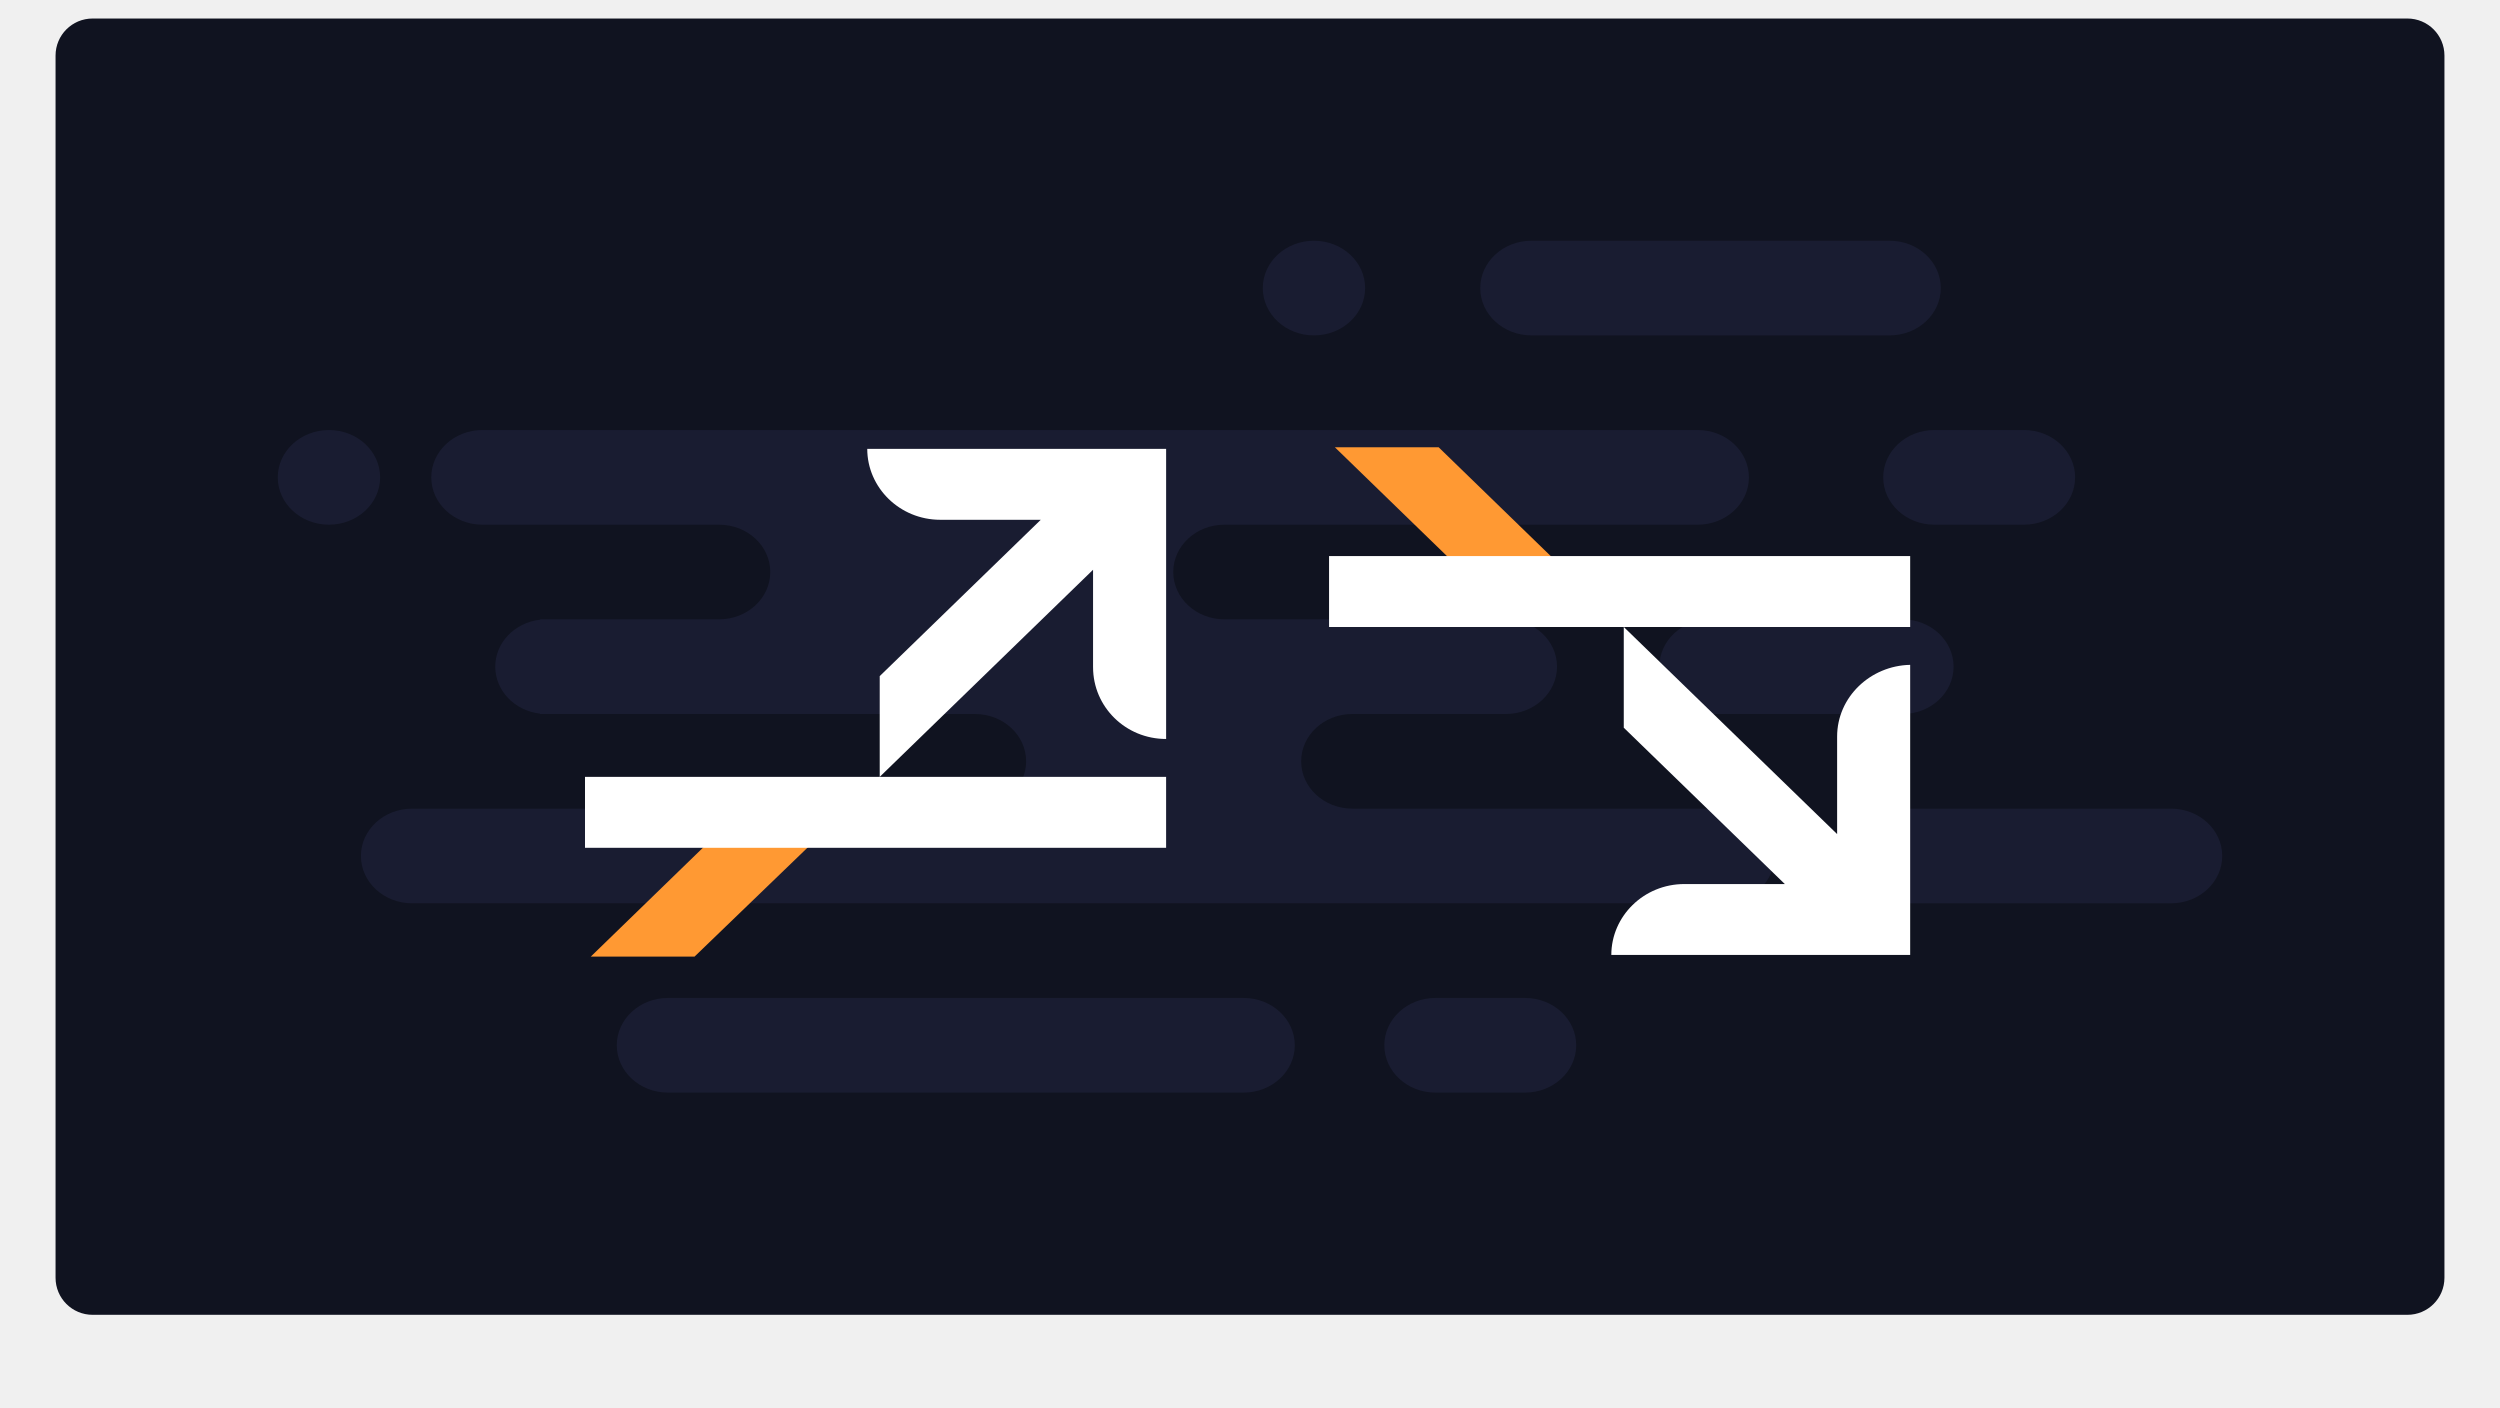
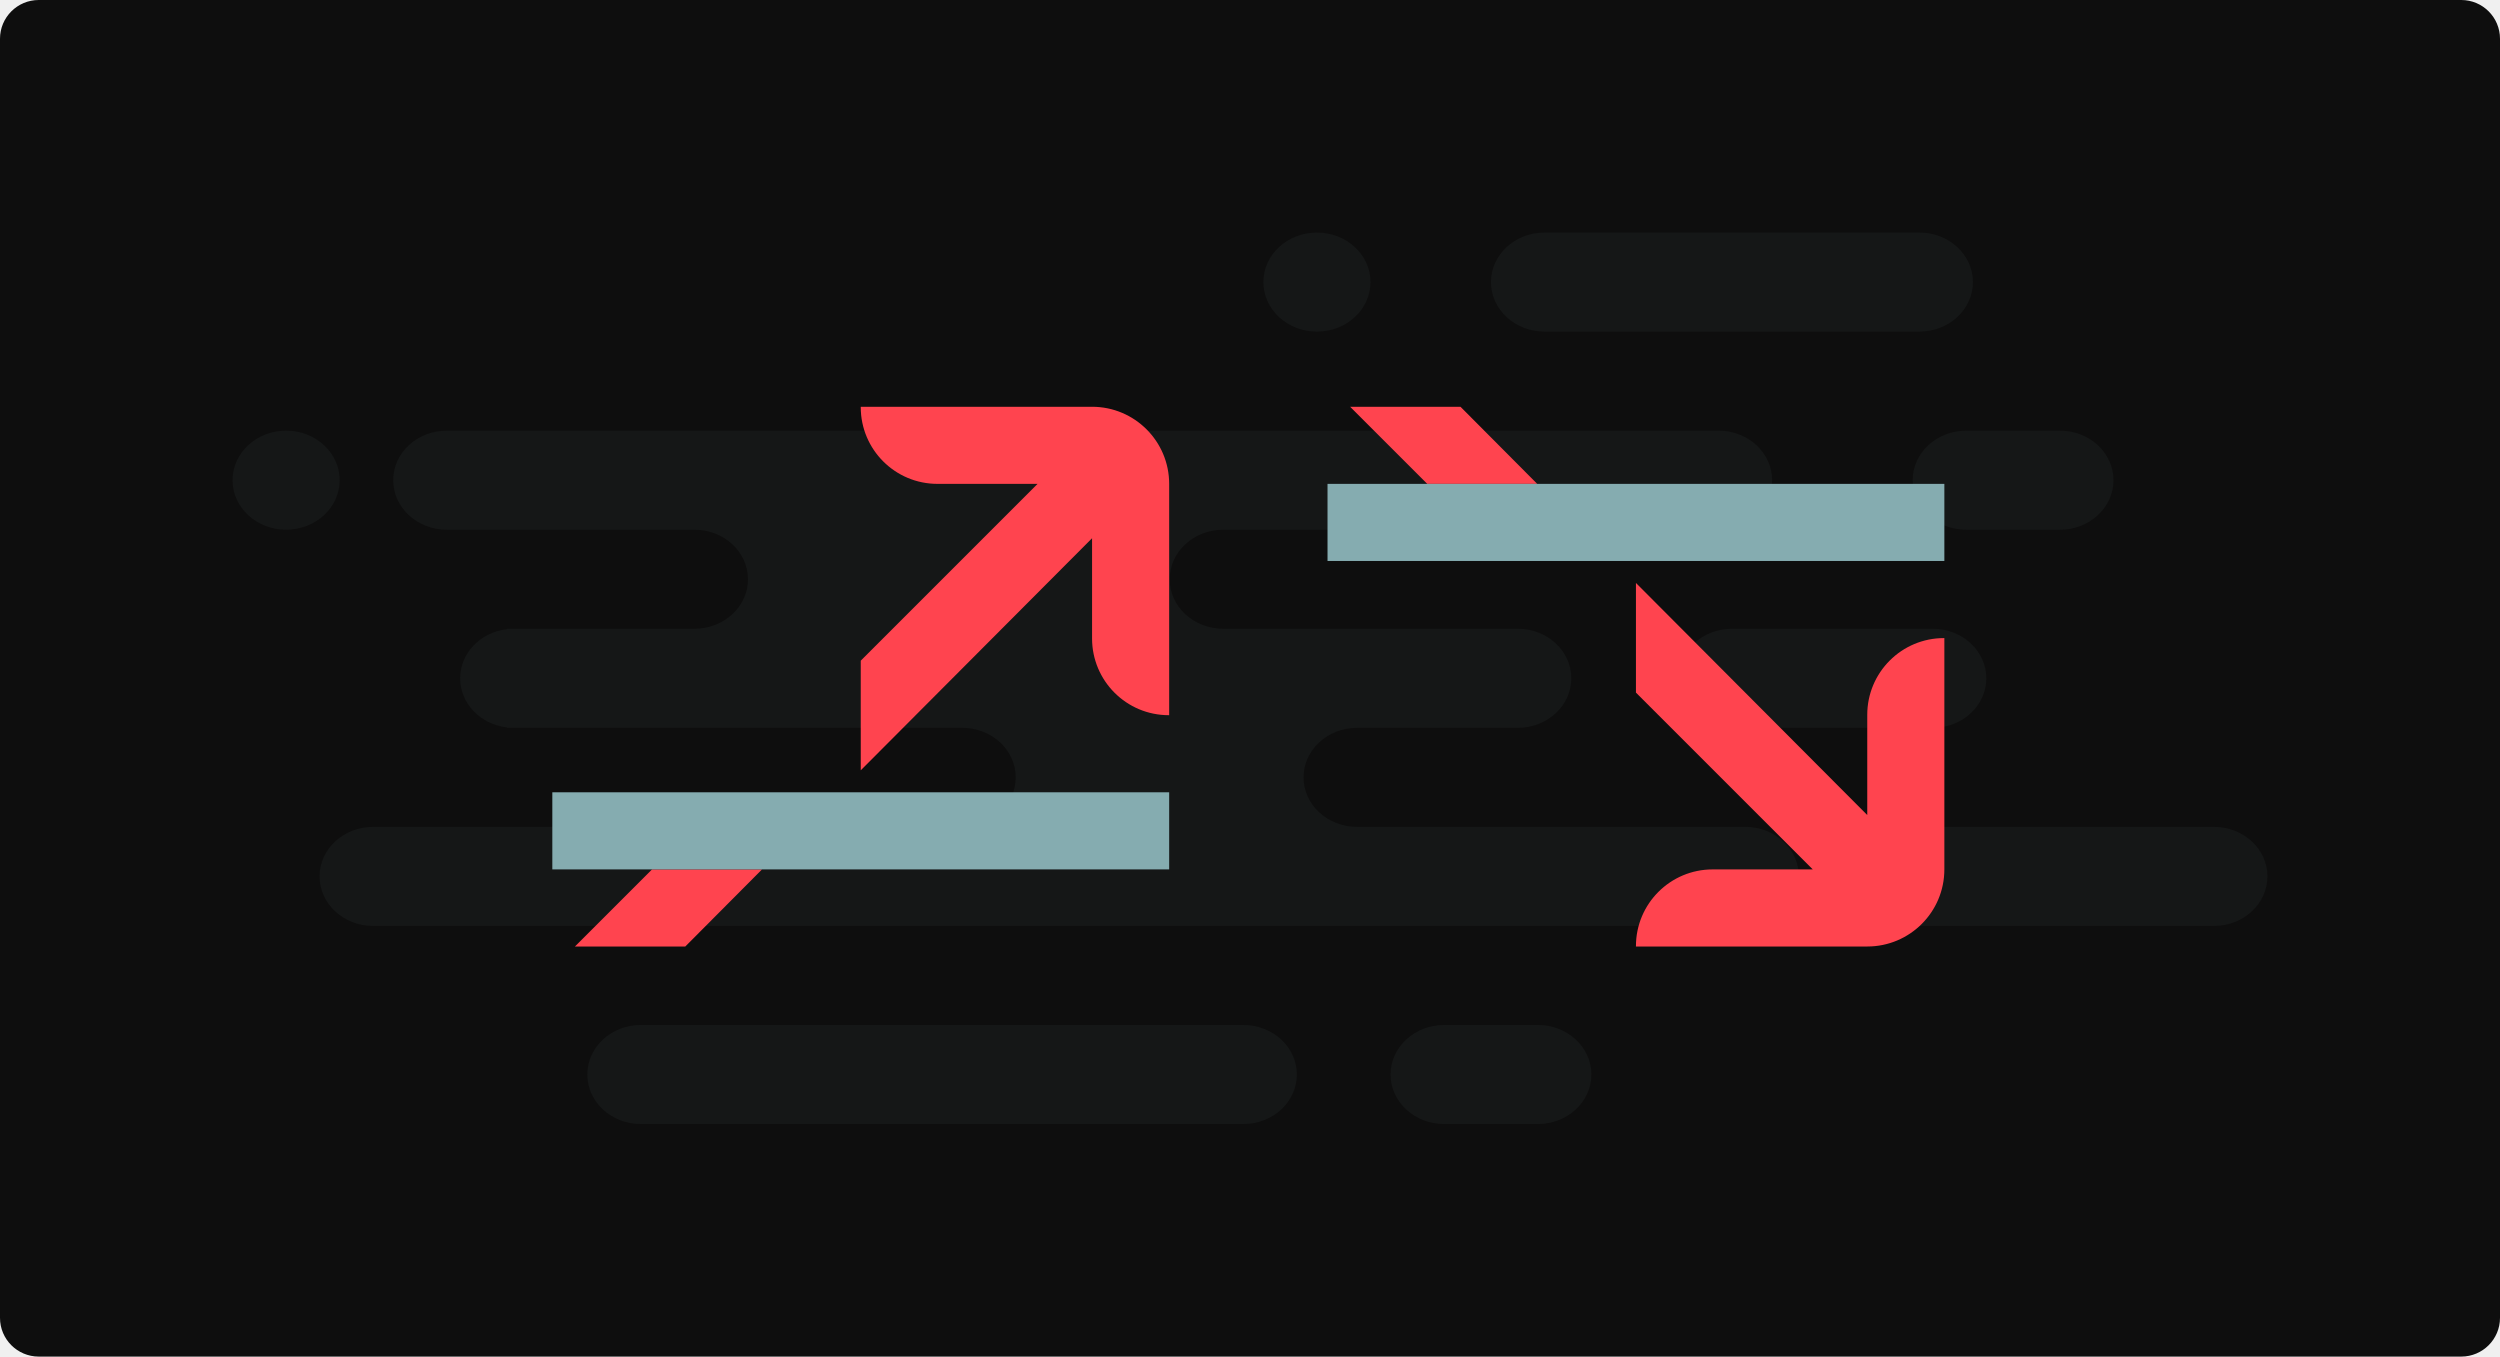
- <svg xmlns="http://www.w3.org/2000/svg" width="270" height="152">
-   <g fill="none" fill-rule="evenodd" transform="translate(6 2)">
-     <rect width="258" height="140" fill="#101320" fill-rule="nonzero" rx="4" />
-     <path fill="#191C31" fill-rule="nonzero" d="M149.033 85.333h31.085c3.053 0 5.527 2.289 5.527 5.111 0 2.823-2.474 5.112-5.527 5.112H38.507c-3.053 0-5.527-2.289-5.527-5.112 0-2.822 2.474-5.11 5.527-5.11h60.79c3.051 0 5.525-2.289 5.525-5.112s-2.474-5.11-5.526-5.11H52.322v-.04c-2.763-.323-4.834-2.496-4.834-5.072s2.071-4.749 4.834-5.072v-.04h19.342c3.053 0 5.527-2.287 5.527-5.11 0-2.823-2.474-5.111-5.527-5.111H46.105c-3.052 0-5.526-2.289-5.526-5.111 0-2.823 2.474-5.112 5.526-5.112h131.25c3.052 0 5.527 2.289 5.527 5.112 0 2.822-2.475 5.11-5.527 5.11h-51.118c-3.052 0-5.526 2.289-5.526 5.112s2.474 5.11 5.526 5.11h30.395c3.052 0 5.526 2.29 5.526 5.112 0 2.823-2.474 5.111-5.526 5.111h-16.58c-3.051 0-5.526 2.288-5.526 5.111s2.475 5.111 5.527 5.111h8.98zM29.526 44.444c3.052 0 5.527 2.289 5.527 5.112 0 2.822-2.475 5.11-5.527 5.11S24 52.379 24 49.557c0-2.823 2.474-5.112 5.526-5.112zM159.395 24h38.684c3.052 0 5.526 2.288 5.526 5.111s-2.474 5.111-5.526 5.111h-38.684c-3.052 0-5.527-2.288-5.527-5.11 0-2.824 2.475-5.112 5.527-5.112zm-23.487 0c3.052 0 5.526 2.288 5.526 5.111s-2.474 5.111-5.526 5.111c-3.052 0-5.526-2.288-5.526-5.11 0-2.824 2.474-5.112 5.526-5.112zm67.006 20.444h9.672c3.052 0 5.526 2.289 5.526 5.112 0 2.822-2.474 5.11-5.526 5.11h-9.672c-3.052 0-5.526-2.288-5.526-5.11 0-2.823 2.474-5.112 5.526-5.112zM178.737 64.89h20.724c3.052 0 5.526 2.288 5.526 5.111s-2.474 5.111-5.526 5.111h-20.724c-3.052 0-5.526-2.288-5.526-5.111s2.474-5.111 5.526-5.111zm19.342 20.444h30.395c3.052 0 5.526 2.289 5.526 5.111 0 2.823-2.474 5.112-5.526 5.112h-30.395c-3.052 0-5.526-2.289-5.526-5.112 0-2.822 2.474-5.11 5.526-5.11zm-131.94 20.445h62.17c3.052 0 5.527 2.288 5.527 5.11 0 2.824-2.475 5.112-5.527 5.112H66.14c-3.053 0-5.527-2.288-5.527-5.111s2.474-5.111 5.526-5.111zm82.894 0h9.67c3.053 0 5.527 2.288 5.527 5.11 0 2.824-2.474 5.112-5.526 5.112h-9.671c-3.052 0-5.526-2.288-5.526-5.111s2.474-5.111 5.526-5.111z" />
-     <path d="M137 38h63.658v63.658H137z" />
-     <path fill="#F93" d="M163.27 59.795l-13.897-13.49h-11.207l19.545 18.973z" />
-     <path fill="#FFF" d="M137.538 58.055h62.761v7.659h-62.761v-7.66zm54.871 19.495c0-4.265 3.587-7.659 7.89-7.746v31.332h-32.277c0-4.178 3.497-7.659 7.89-7.659h10.849l-17.394-16.884v-10.88l23.042 22.368v-10.53z" />
-     <path d="M57 38h63.658v63.658H57z" />
-     <path fill="#F93" d="M82.912 87.907L69.014 101.31H57.807l19.456-18.886z" />
-     <path fill="#FFF" d="M57.18 81.902h62.76v7.659H57.18V81.9zm54.87-11.837v-10.53L89.009 81.901v-10.88l17.394-16.884h-10.85c-4.393 0-7.89-3.481-7.89-7.659h32.278V77.81c-4.393 0-7.89-3.481-7.89-7.746z" />
+ <svg xmlns="http://www.w3.org/2000/svg" width="258px" height="140px" viewBox="0 0 258 140" version="1.1">
+   <g id="Dark-Theme" stroke="none" stroke-width="1" fill="none" fill-rule="evenodd">
+     <g id="images/img-two-trade-types">
+       <g id="image">
+         <rect id="bg-all" fill="#0E0E0E" fill-rule="nonzero" x="0" y="-7.10542736e-15" width="258" height="140" rx="4" />
+         <g id="bg-clouds" transform="translate(24, 24)" fill="#151717" fill-rule="nonzero">
+           <path d="M125.033,61.333 L156.118,61.333 C159.171,61.333 161.645,63.622 161.645,66.444 C161.645,69.267 159.171,71.556 156.118,71.556 L14.507,71.556 C11.454,71.556 8.98,69.267 8.98,66.444 C8.98,63.622 11.454,61.333 14.507,61.333 L75.296,61.333 C78.348,61.333 80.822,59.045 80.822,56.222 C80.822,53.399 78.348,51.111 75.296,51.111 L28.322,51.111 L28.322,51.072 C25.559,50.749 23.488,48.576 23.488,46 C23.488,43.424 25.559,41.251 28.322,40.928 L28.322,40.889 L47.664,40.889 C50.717,40.889 53.191,38.601 53.191,35.778 C53.191,32.955 50.717,30.667 47.664,30.667 L22.105,30.667 C19.053,30.667 16.579,28.378 16.579,25.556 C16.579,22.733 19.053,20.444 22.105,20.444 L153.355,20.444 C156.407,20.444 158.882,22.733 158.882,25.556 C158.882,28.378 156.407,30.667 153.355,30.667 L102.237,30.667 C99.185,30.667 96.711,32.955 96.711,35.778 C96.711,38.601 99.185,40.889 102.237,40.889 L132.632,40.889 C135.684,40.889 138.158,43.177 138.158,46 C138.158,48.823 135.684,51.111 132.632,51.111 L116.053,51.111 C113.001,51.111 110.526,53.399 110.526,56.222 C110.526,59.045 113.001,61.333 116.053,61.333 L125.033,61.333 Z M5.526,20.444 C8.578,20.444 11.053,22.733 11.053,25.556 C11.053,28.378 8.578,30.667 5.526,30.667 C2.474,30.667 0,28.378 0,25.556 C0,22.733 2.474,20.444 5.526,20.444 Z M135.395,-7.10542736e-15 L174.079,-7.10542736e-15 C177.131,-7.10542736e-15 179.605,2.288 179.605,5.111 C179.605,7.934 177.131,10.222 174.079,10.222 L135.395,10.222 C132.343,10.222 129.868,7.934 129.868,5.111 C129.868,2.288 132.343,-7.10542736e-15 135.395,-7.10542736e-15 Z M111.908,-7.10542736e-15 C114.96,-7.10542736e-15 117.434,2.288 117.434,5.111 C117.434,7.934 114.96,10.222 111.908,10.222 C108.856,10.222 106.382,7.934 106.382,5.111 C106.382,2.288 108.856,-7.10542736e-15 111.908,-7.10542736e-15 Z M178.914,20.444 L188.586,20.444 C191.638,20.444 194.112,22.733 194.112,25.556 C194.112,28.378 191.638,30.667 188.586,30.667 L178.914,30.667 C175.862,30.667 173.388,28.378 173.388,25.556 C173.388,22.733 175.862,20.444 178.914,20.444 Z M154.737,40.889 L175.461,40.889 C178.513,40.889 180.987,43.177 180.987,46 C180.987,48.823 178.513,51.111 175.461,51.111 L154.737,51.111 C151.685,51.111 149.211,48.823 149.211,46 C149.211,43.177 151.685,40.889 154.737,40.889 Z M174.079,61.333 L204.474,61.333 C207.526,61.333 210,63.622 210,66.444 C210,69.267 207.526,71.556 204.474,71.556 L174.079,71.556 C171.027,71.556 168.553,69.267 168.553,66.444 C168.553,63.622 171.027,61.333 174.079,61.333 Z M42.138,81.778 L104.309,81.778 C107.361,81.778 109.836,84.066 109.836,86.889 C109.836,89.712 107.361,92 104.309,92 L42.138,92 C39.086,92 36.612,89.712 36.612,86.889 C36.612,84.066 39.086,81.778 42.138,81.778 Z M125.033,81.778 L134.704,81.778 C137.756,81.778 140.23,84.066 140.23,86.889 C140.23,89.712 137.756,92 134.704,92 L125.033,92 C121.981,92 119.507,89.712 119.507,86.889 C119.507,84.066 121.981,81.778 125.033,81.778 Z" id="Shape" />
+         </g>
+         <g id="ic-trade-types" transform="translate(57, 38)">
+           <g id="trade/trade_types/ic-under/16" transform="translate(80, 0)">
+             <g id="Group" transform="translate(-0, 3.97863)">
+               <g id="atoms/icons/16px/trade_types/ic-under" transform="translate(0, 0)" fill-rule="nonzero">
+                 <g id="digit_under_ic">
+                   <path d="M31.829,18.182 L55.701,42.134 L55.701,31.789 C55.701,27.417 59.246,23.872 63.618,23.872 L63.618,23.872 L63.658,23.872 L63.658,47.744 C63.658,52.138 60.095,55.701 55.701,55.701 L55.701,55.701 L31.829,55.701 L31.829,55.661 C31.829,51.288 35.374,47.744 39.747,47.744 L39.747,47.744 L50.075,47.744 L31.829,29.498 L31.829,18.182 Z M13.722,0 L21.64,7.957 L10.289,7.957 L2.331,0 L13.722,0 Z" id="primary" fill="#FF444F" />
+                   <rect id="secondary" fill="#85ACB0" x="0" y="7.957" width="63.658" height="7.957" />
+                 </g>
+               </g>
+             </g>
+           </g>
+           <g id="trade/trade_types/ic-over/16">
+             <g id="Group" transform="translate(-0, 3.97863)">
+               <g id="atoms/icons/16px/trade_types/ic-over" transform="translate(0, 0)" fill-rule="nonzero">
+                 <g id="digit_over_ic">
+                   <path d="M21.64,47.744 L13.722,55.701 L2.331,55.701 L10.289,47.744 L21.64,47.744 Z M55.701,-8.17124146e-14 C60.095,-8.17124146e-14 63.658,3.563 63.658,7.957 L63.658,31.829 L63.618,31.829 C59.246,31.829 55.701,28.284 55.701,23.912 L55.701,13.567 L31.829,37.518 L31.829,26.203 L50.075,7.957 L39.747,7.957 C35.374,7.957 31.829,4.412 31.829,0.04 L31.829,-8.17124146e-14 L55.701,-8.17124146e-14 Z" id="primary" fill="#FF444F" />
+                   <rect id="secondary" fill="#85ACB0" x="0" y="39.786" width="63.658" height="7.957" />
+                 </g>
+               </g>
+             </g>
+           </g>
+         </g>
+       </g>
+     </g>
  </g>
</svg>
